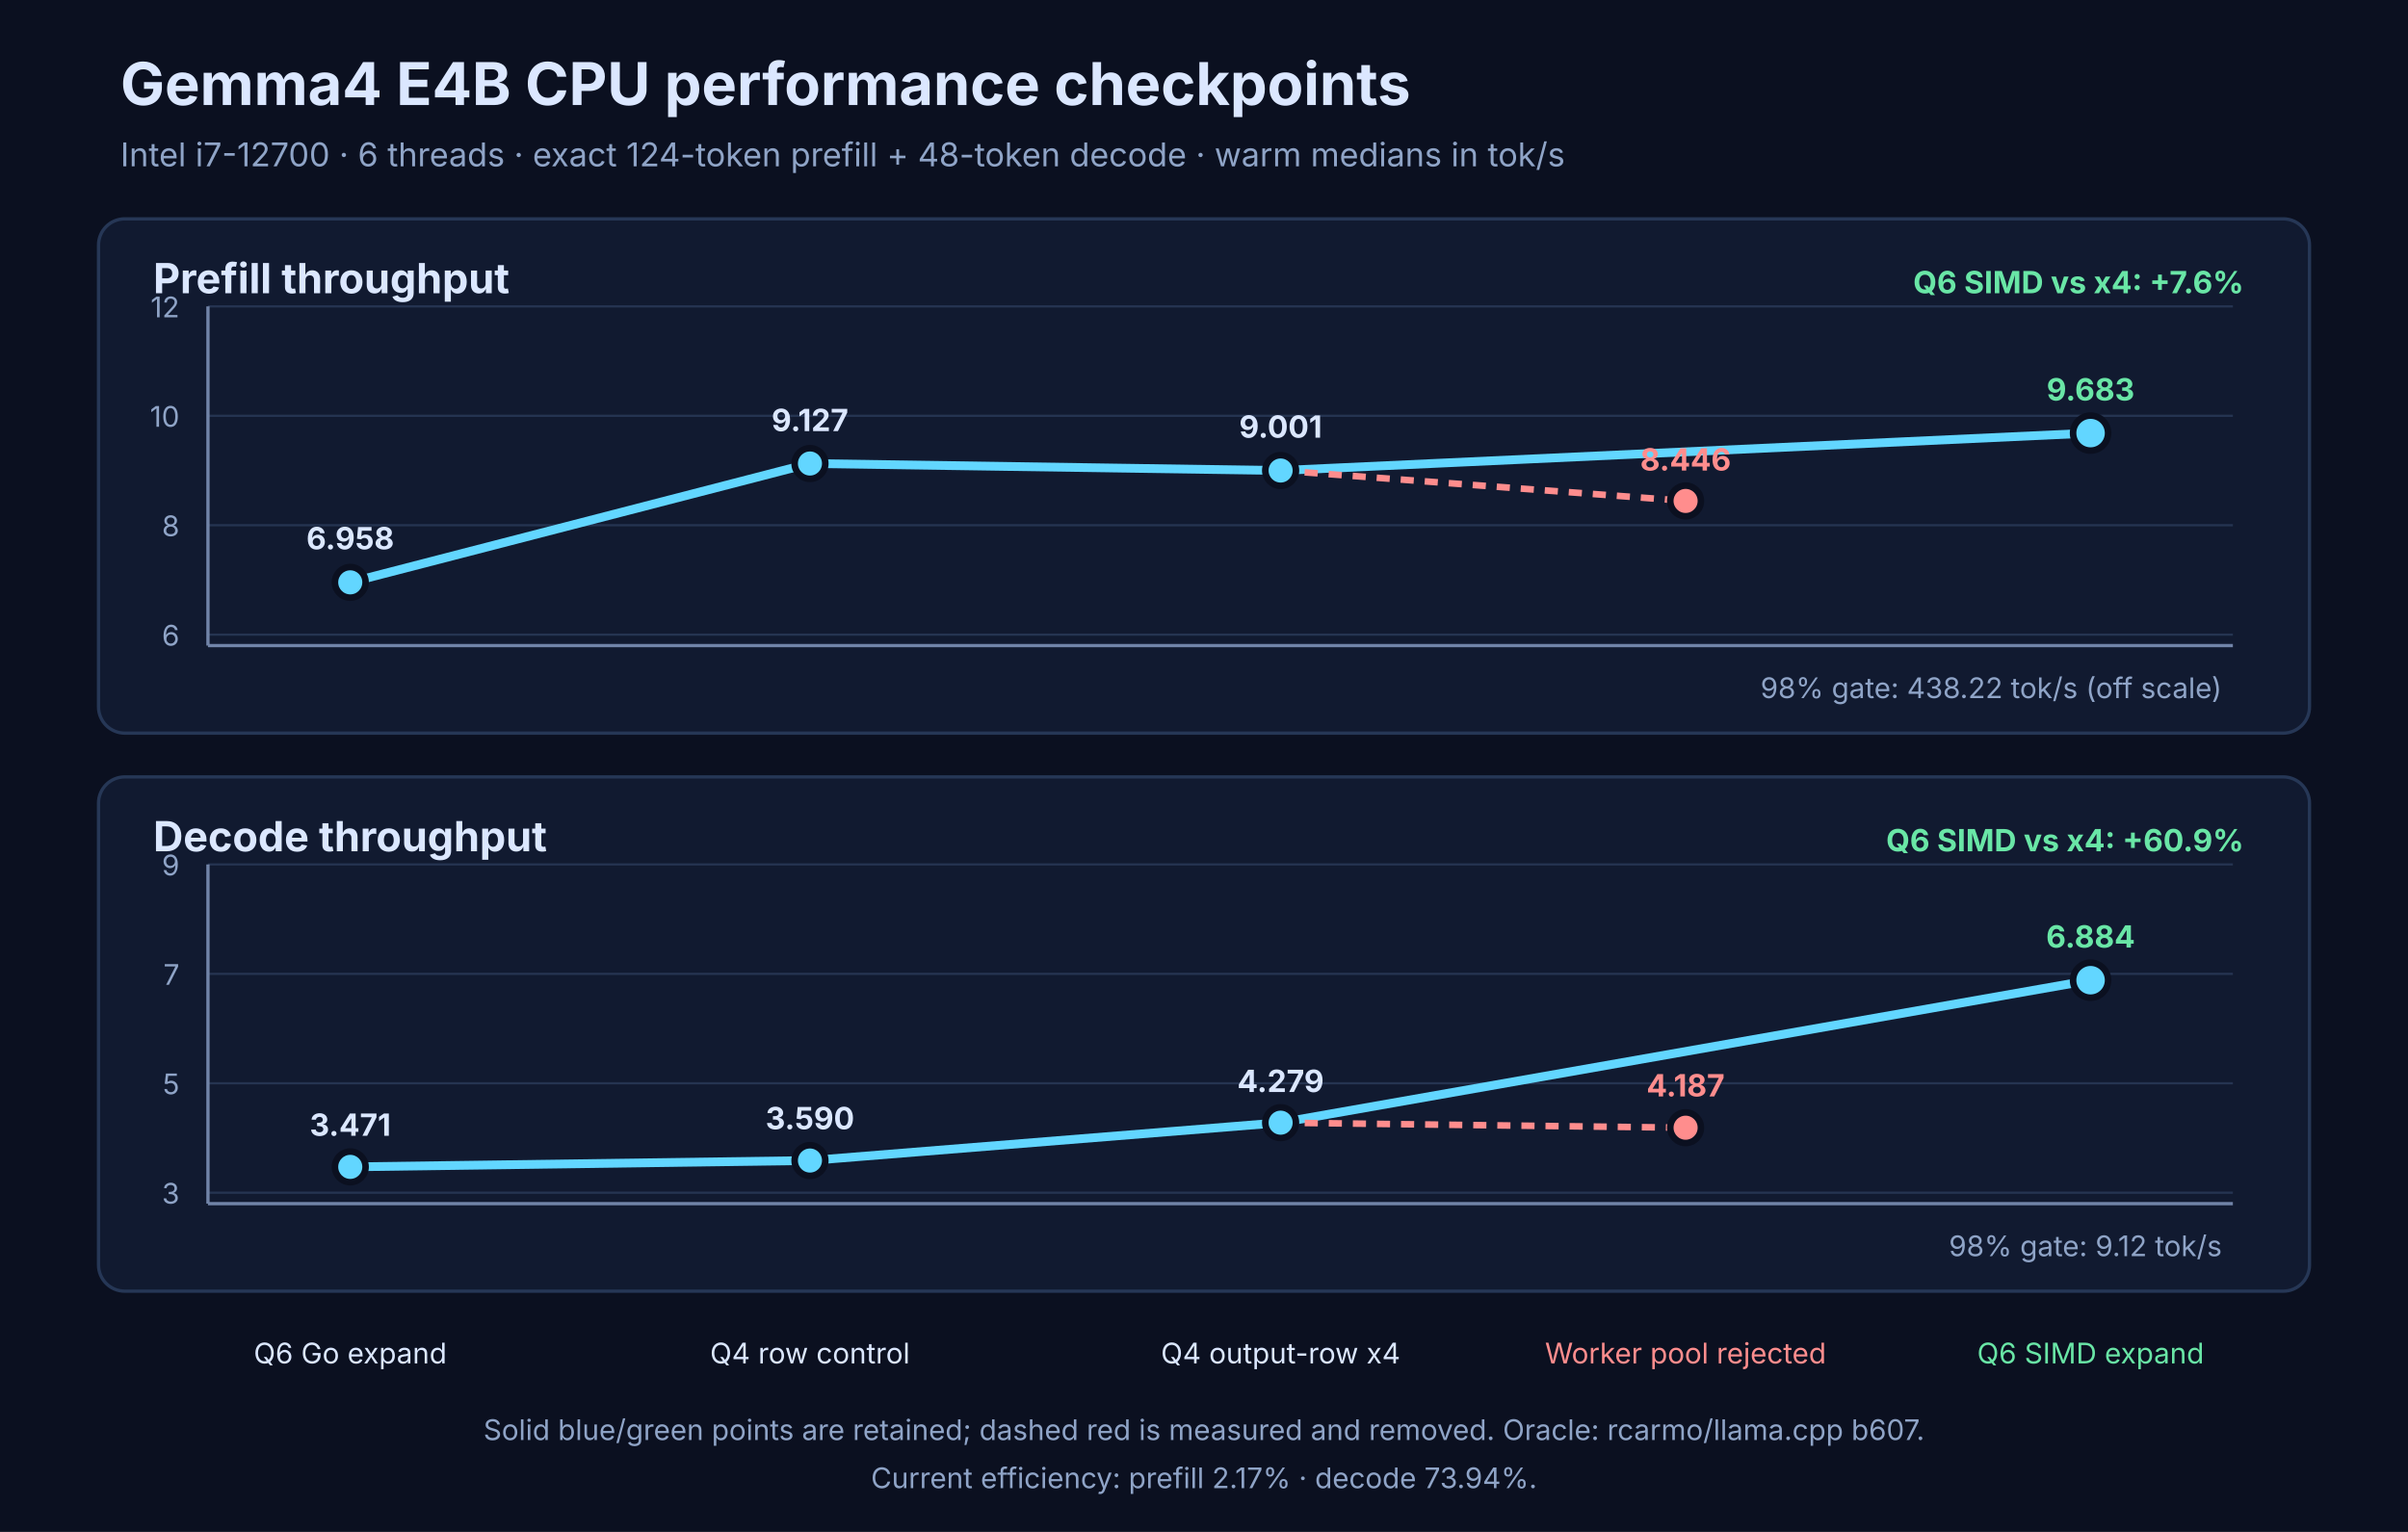
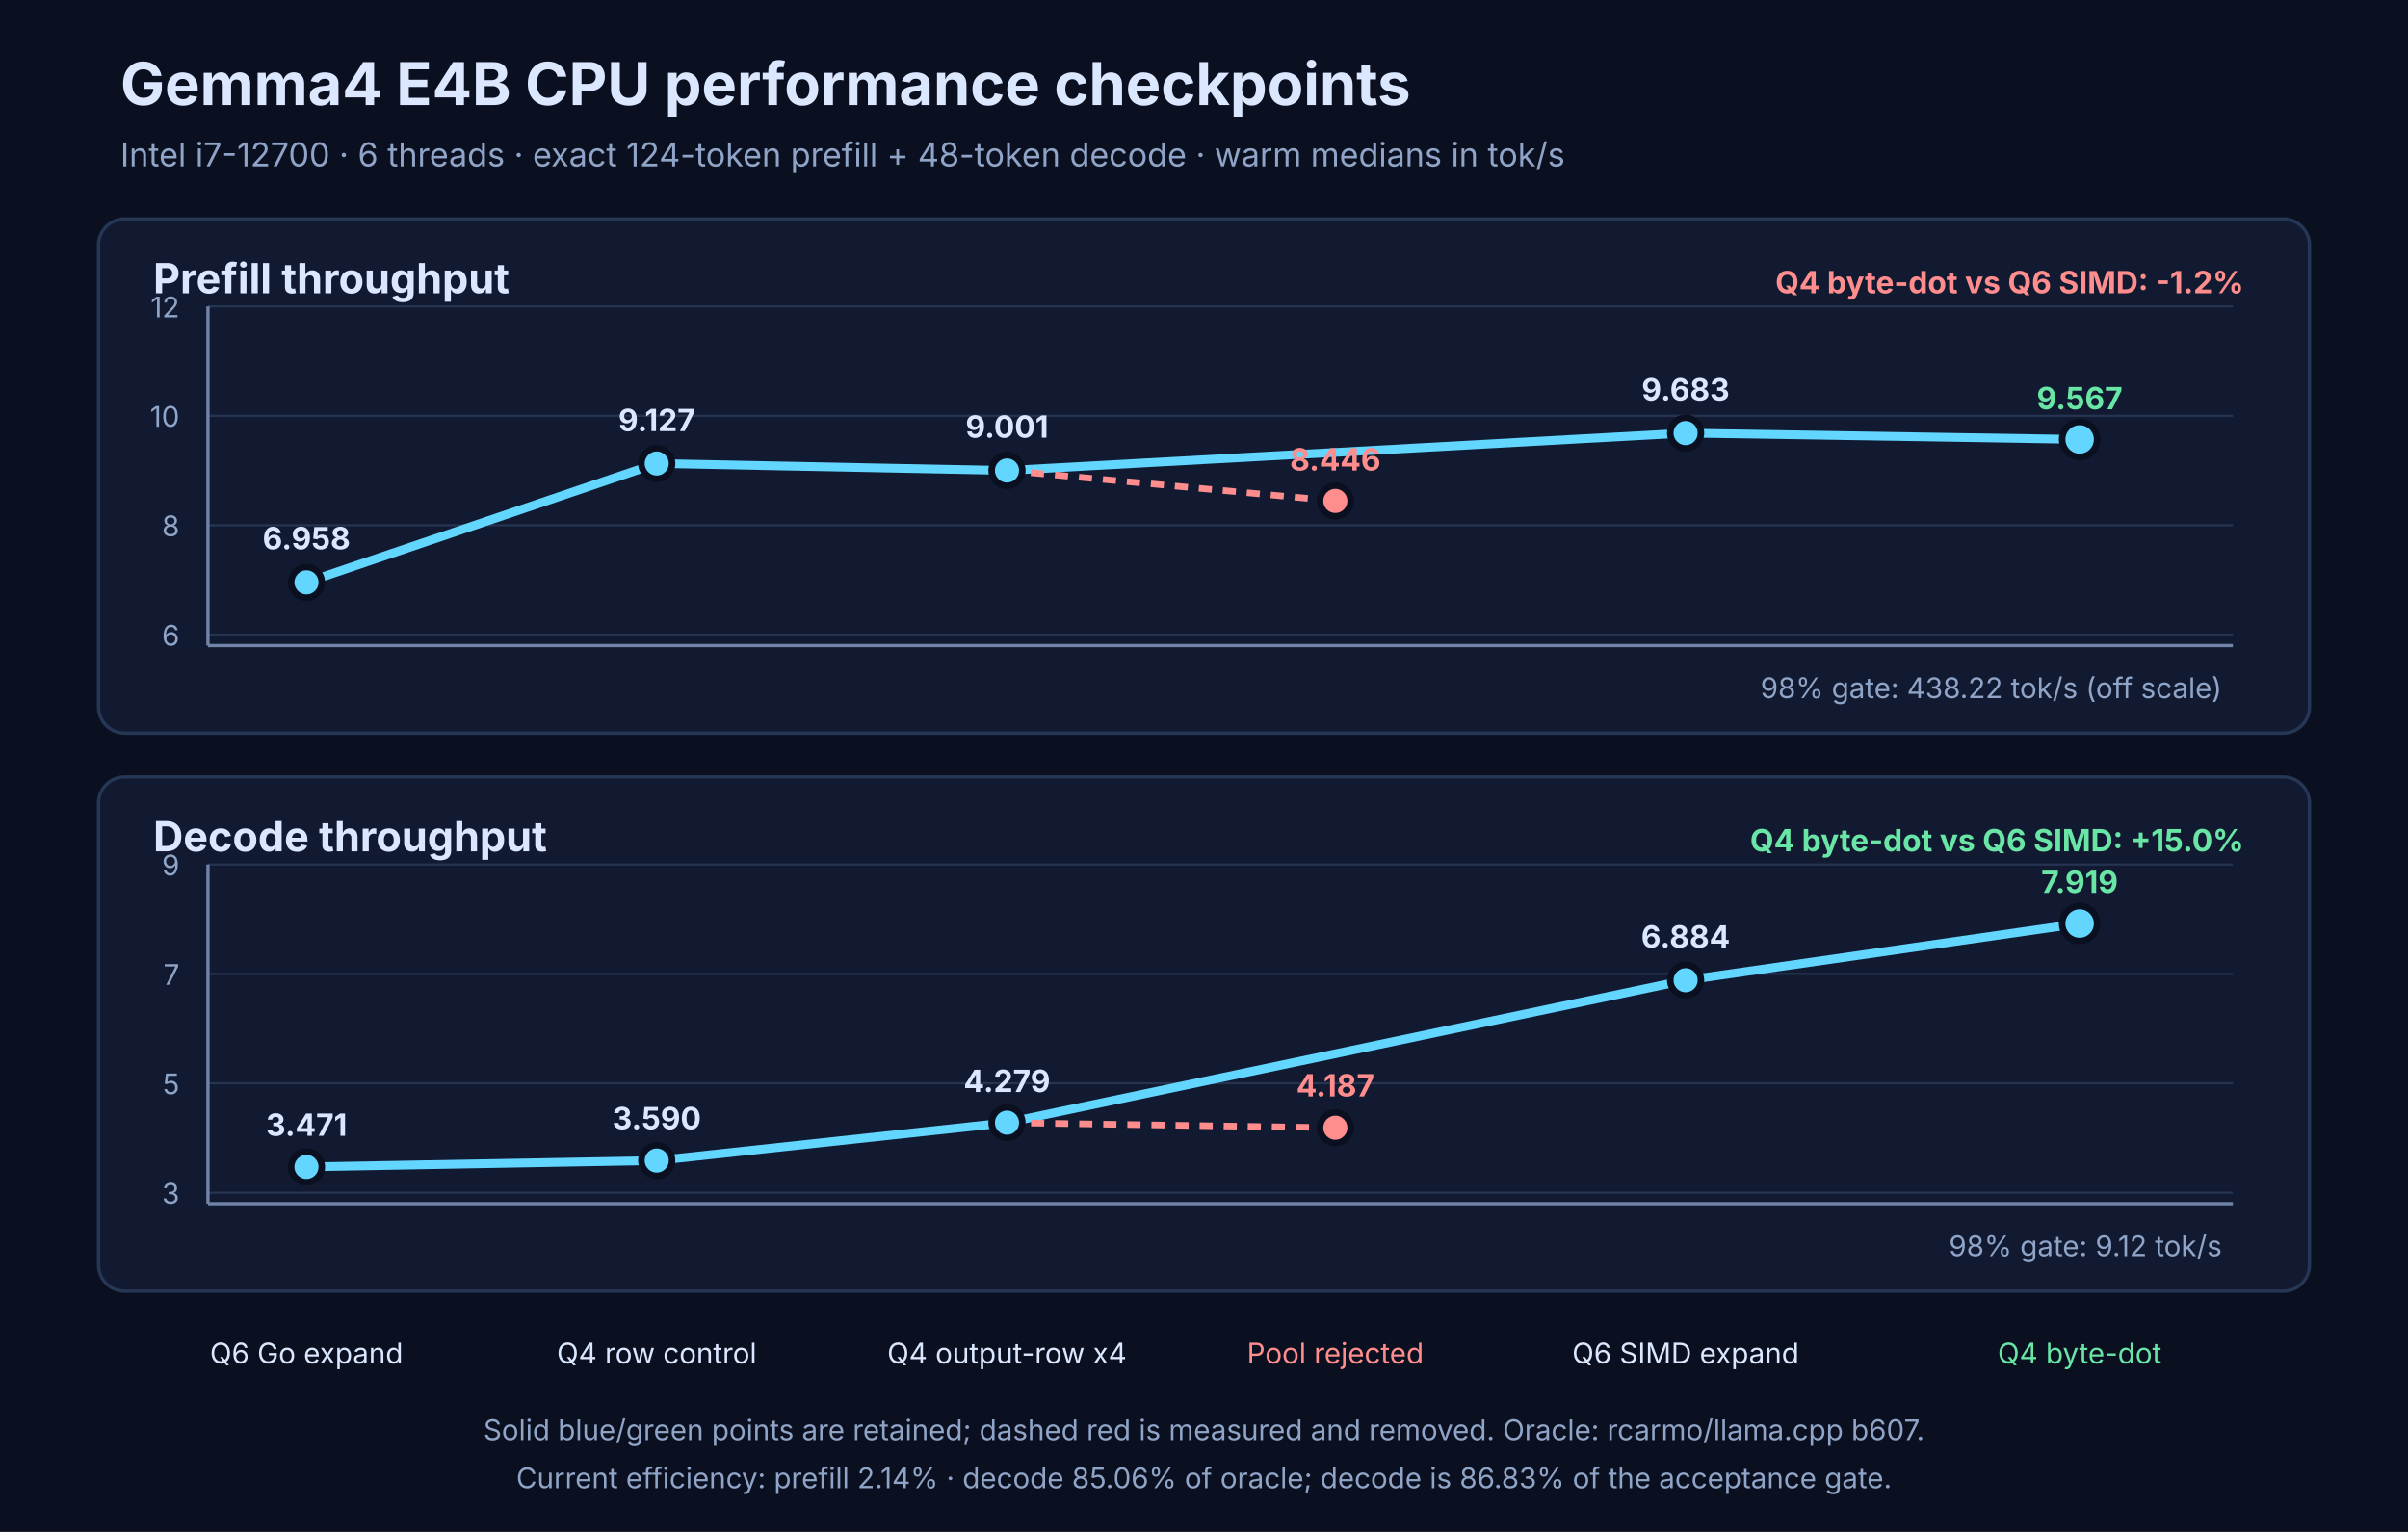
<svg xmlns="http://www.w3.org/2000/svg" width="1100" height="700" viewBox="0 0 1100 700" role="img" aria-labelledby="title desc">
  <rect width="1100" height="700" fill="#0b1020" />
  <style>text{font-family:Inter,system-ui,sans-serif;fill:#dbe7ff}.muted{fill:#8fa4c7}.grid{stroke:#253451}.axis{stroke:#7184a8;stroke-width:1.5}.panel{fill:#111a30;stroke:#263756;stroke-width:1.5}.line{fill:none;stroke:#62d6ff;stroke-width:4}.branch{fill:none;stroke:#ff8d8d;stroke-width:3;stroke-dasharray:6 5}.point{fill:#62d6ff;stroke:#0b1020;stroke-width:3}.rejected{fill:#ff8d8d;stroke:#0b1020;stroke-width:3}.value{font-size:14px;font-weight:700}.small{font-size:13px}.label{font-size:13px}.gain{fill:#69e6a6}.loss{fill:#ff8d8d}</style>
  <text x="55" y="48" font-size="27" font-weight="700">Gemma4 E4B CPU performance checkpoints</text>
  <text x="55" y="76" class="muted" font-size="15">Intel i7-12700 · 6 threads · exact 124-token prefill + 48-token decode · warm medians in tok/s</text>
  <rect class="panel" x="45" y="100" width="1010" height="235" rx="12" />
  <text x="70" y="134" font-size="19" font-weight="700">Prefill throughput</text>
-   <text x="1025" y="134" text-anchor="end" class="gain value">Q6 SIMD vs x4: +7.6%</text>
+   <text x="1025" y="134" text-anchor="end" class="loss value">Q4 byte-dot vs Q6 SIMD: -1.2%</text>
  <line class="grid" x1="95" y1="290" x2="1020" y2="290" />
  <line class="grid" x1="95" y1="240" x2="1020" y2="240" />
  <line class="grid" x1="95" y1="190" x2="1020" y2="190" />
  <line class="grid" x1="95" y1="140" x2="1020" y2="140" />
  <text x="82" y="295" text-anchor="end" class="muted small">6</text>
  <text x="82" y="245" text-anchor="end" class="muted small">8</text>
  <text x="82" y="195" text-anchor="end" class="muted small">10</text>
  <text x="82" y="145" text-anchor="end" class="muted small">12</text>
  <line class="axis" x1="95" y1="140" x2="95" y2="295" />
  <line class="axis" x1="95" y1="295" x2="1020" y2="295" />
-   <path class="line" d="M160 266.1 L370 211.8 L585 215.0 L955 197.9" />
-   <path class="branch" d="M585 215.0 L770 228.9" />
-   <circle class="point" cx="160" cy="266.1" r="7" />
-   <circle class="point" cx="370" cy="211.8" r="7" />
-   <circle class="point" cx="585" cy="215" r="7" />
-   <circle class="rejected" cx="770" cy="228.9" r="7" />
-   <circle class="point" cx="955" cy="197.9" r="8" />
-   <text class="value" x="160" y="251" text-anchor="middle">6.958</text>
-   <text class="value" x="370" y="197" text-anchor="middle">9.127</text>
-   <text class="value" x="585" y="200" text-anchor="middle">9.001</text>
-   <text class="value loss" x="770" y="215" text-anchor="middle">8.446</text>
-   <text class="value gain" x="955" y="183" text-anchor="middle">9.683</text>
+   <path class="line" d="M140 266.1 L300 211.8 L460 215.0 L770 197.9 L950 200.8" />
+   <path class="branch" d="M460 215.0 L610 228.9" />
+   <circle class="point" cx="140" cy="266.1" r="7" />
+   <circle class="point" cx="300" cy="211.8" r="7" />
+   <circle class="point" cx="460" cy="215" r="7" />
+   <circle class="rejected" cx="610" cy="228.9" r="7" />
+   <circle class="point" cx="770" cy="197.9" r="7" />
+   <circle class="point" cx="950" cy="200.8" r="8" />
+   <text class="value" x="140" y="251" text-anchor="middle">6.958</text>
+   <text class="value" x="300" y="197" text-anchor="middle">9.127</text>
+   <text class="value" x="460" y="200" text-anchor="middle">9.001</text>
+   <text class="value loss" x="610" y="215" text-anchor="middle">8.446</text>
+   <text class="value" x="770" y="183" text-anchor="middle">9.683</text>
+   <text class="value gain" x="950" y="187" text-anchor="middle">9.567</text>
  <text x="1015" y="319" text-anchor="end" class="muted small">98% gate: 438.22 tok/s (off scale)</text>
  <rect class="panel" x="45" y="355" width="1010" height="235" rx="12" />
  <text x="70" y="389" font-size="19" font-weight="700">Decode throughput</text>
-   <text x="1025" y="389" text-anchor="end" class="gain value">Q6 SIMD vs x4: +60.9%</text>
+   <text x="1025" y="389" text-anchor="end" class="gain value">Q4 byte-dot vs Q6 SIMD: +15.0%</text>
  <line class="grid" x1="95" y1="545" x2="1020" y2="545" />
  <line class="grid" x1="95" y1="495" x2="1020" y2="495" />
  <line class="grid" x1="95" y1="445" x2="1020" y2="445" />
  <line class="grid" x1="95" y1="395" x2="1020" y2="395" />
  <text x="82" y="550" text-anchor="end" class="muted small">3</text>
  <text x="82" y="500" text-anchor="end" class="muted small">5</text>
  <text x="82" y="450" text-anchor="end" class="muted small">7</text>
  <text x="82" y="400" text-anchor="end" class="muted small">9</text>
  <line class="axis" x1="95" y1="395" x2="95" y2="550" />
  <line class="axis" x1="95" y1="550" x2="1020" y2="550" />
-   <path class="line" d="M160 533.2 L370 530.3 L585 513.0 L955 447.9" />
-   <path class="branch" d="M585 513.0 L770 515.3" />
-   <circle class="point" cx="160" cy="533.2" r="7" />
-   <circle class="point" cx="370" cy="530.3" r="7" />
-   <circle class="point" cx="585" cy="513" r="7" />
-   <circle class="rejected" cx="770" cy="515.3" r="7" />
-   <circle class="point" cx="955" cy="447.9" r="8" />
-   <text class="value" x="160" y="519" text-anchor="middle">3.471</text>
-   <text class="value" x="370" y="516" text-anchor="middle">3.590</text>
-   <text class="value" x="585" y="499" text-anchor="middle">4.279</text>
-   <text class="value loss" x="770" y="501" text-anchor="middle">4.187</text>
-   <text class="value gain" x="955" y="433" text-anchor="middle">6.884</text>
+   <path class="line" d="M140 533.2 L300 530.3 L460 513.0 L770 447.9 L950 422.0" />
+   <path class="branch" d="M460 513.0 L610 515.3" />
+   <circle class="point" cx="140" cy="533.2" r="7" />
+   <circle class="point" cx="300" cy="530.3" r="7" />
+   <circle class="point" cx="460" cy="513" r="7" />
+   <circle class="rejected" cx="610" cy="515.3" r="7" />
+   <circle class="point" cx="770" cy="447.9" r="7" />
+   <circle class="point" cx="950" cy="422.0" r="8" />
+   <text class="value" x="140" y="519" text-anchor="middle">3.471</text>
+   <text class="value" x="300" y="516" text-anchor="middle">3.590</text>
+   <text class="value" x="460" y="499" text-anchor="middle">4.279</text>
+   <text class="value loss" x="610" y="501" text-anchor="middle">4.187</text>
+   <text class="value" x="770" y="433" text-anchor="middle">6.884</text>
+   <text class="value gain" x="950" y="408" text-anchor="middle">7.919</text>
  <text x="1015" y="574" text-anchor="end" class="muted small">98% gate: 9.12 tok/s</text>
-   <text x="160" y="623" text-anchor="middle" class="label">Q6 Go expand</text>
-   <text x="370" y="623" text-anchor="middle" class="label">Q4 row control</text>
-   <text x="585" y="623" text-anchor="middle" class="label">Q4 output-row x4</text>
-   <text x="770" y="623" text-anchor="middle" class="loss label">Worker pool rejected</text>
-   <text x="955" y="623" text-anchor="middle" class="gain label">Q6 SIMD expand</text>
+   <text x="140" y="623" text-anchor="middle" class="label">Q6 Go expand</text>
+   <text x="300" y="623" text-anchor="middle" class="label">Q4 row control</text>
+   <text x="460" y="623" text-anchor="middle" class="label">Q4 output-row x4</text>
+   <text x="610" y="623" text-anchor="middle" class="loss label">Pool rejected</text>
+   <text x="770" y="623" text-anchor="middle" class="label">Q6 SIMD expand</text>
+   <text x="950" y="623" text-anchor="middle" class="gain label">Q4 byte-dot</text>
  <text x="550" y="658" text-anchor="middle" class="muted small">Solid blue/green points are retained; dashed red is measured and removed. Oracle: rcarmo/llama.cpp b607.</text>
-   <text x="550" y="680" text-anchor="middle" class="muted small">Current efficiency: prefill 2.17% · decode 73.94%.</text>
+   <text x="550" y="680" text-anchor="middle" class="muted small">Current efficiency: prefill 2.14% · decode 85.06% of oracle; decode is 86.83% of the acceptance gate.</text>
</svg>
